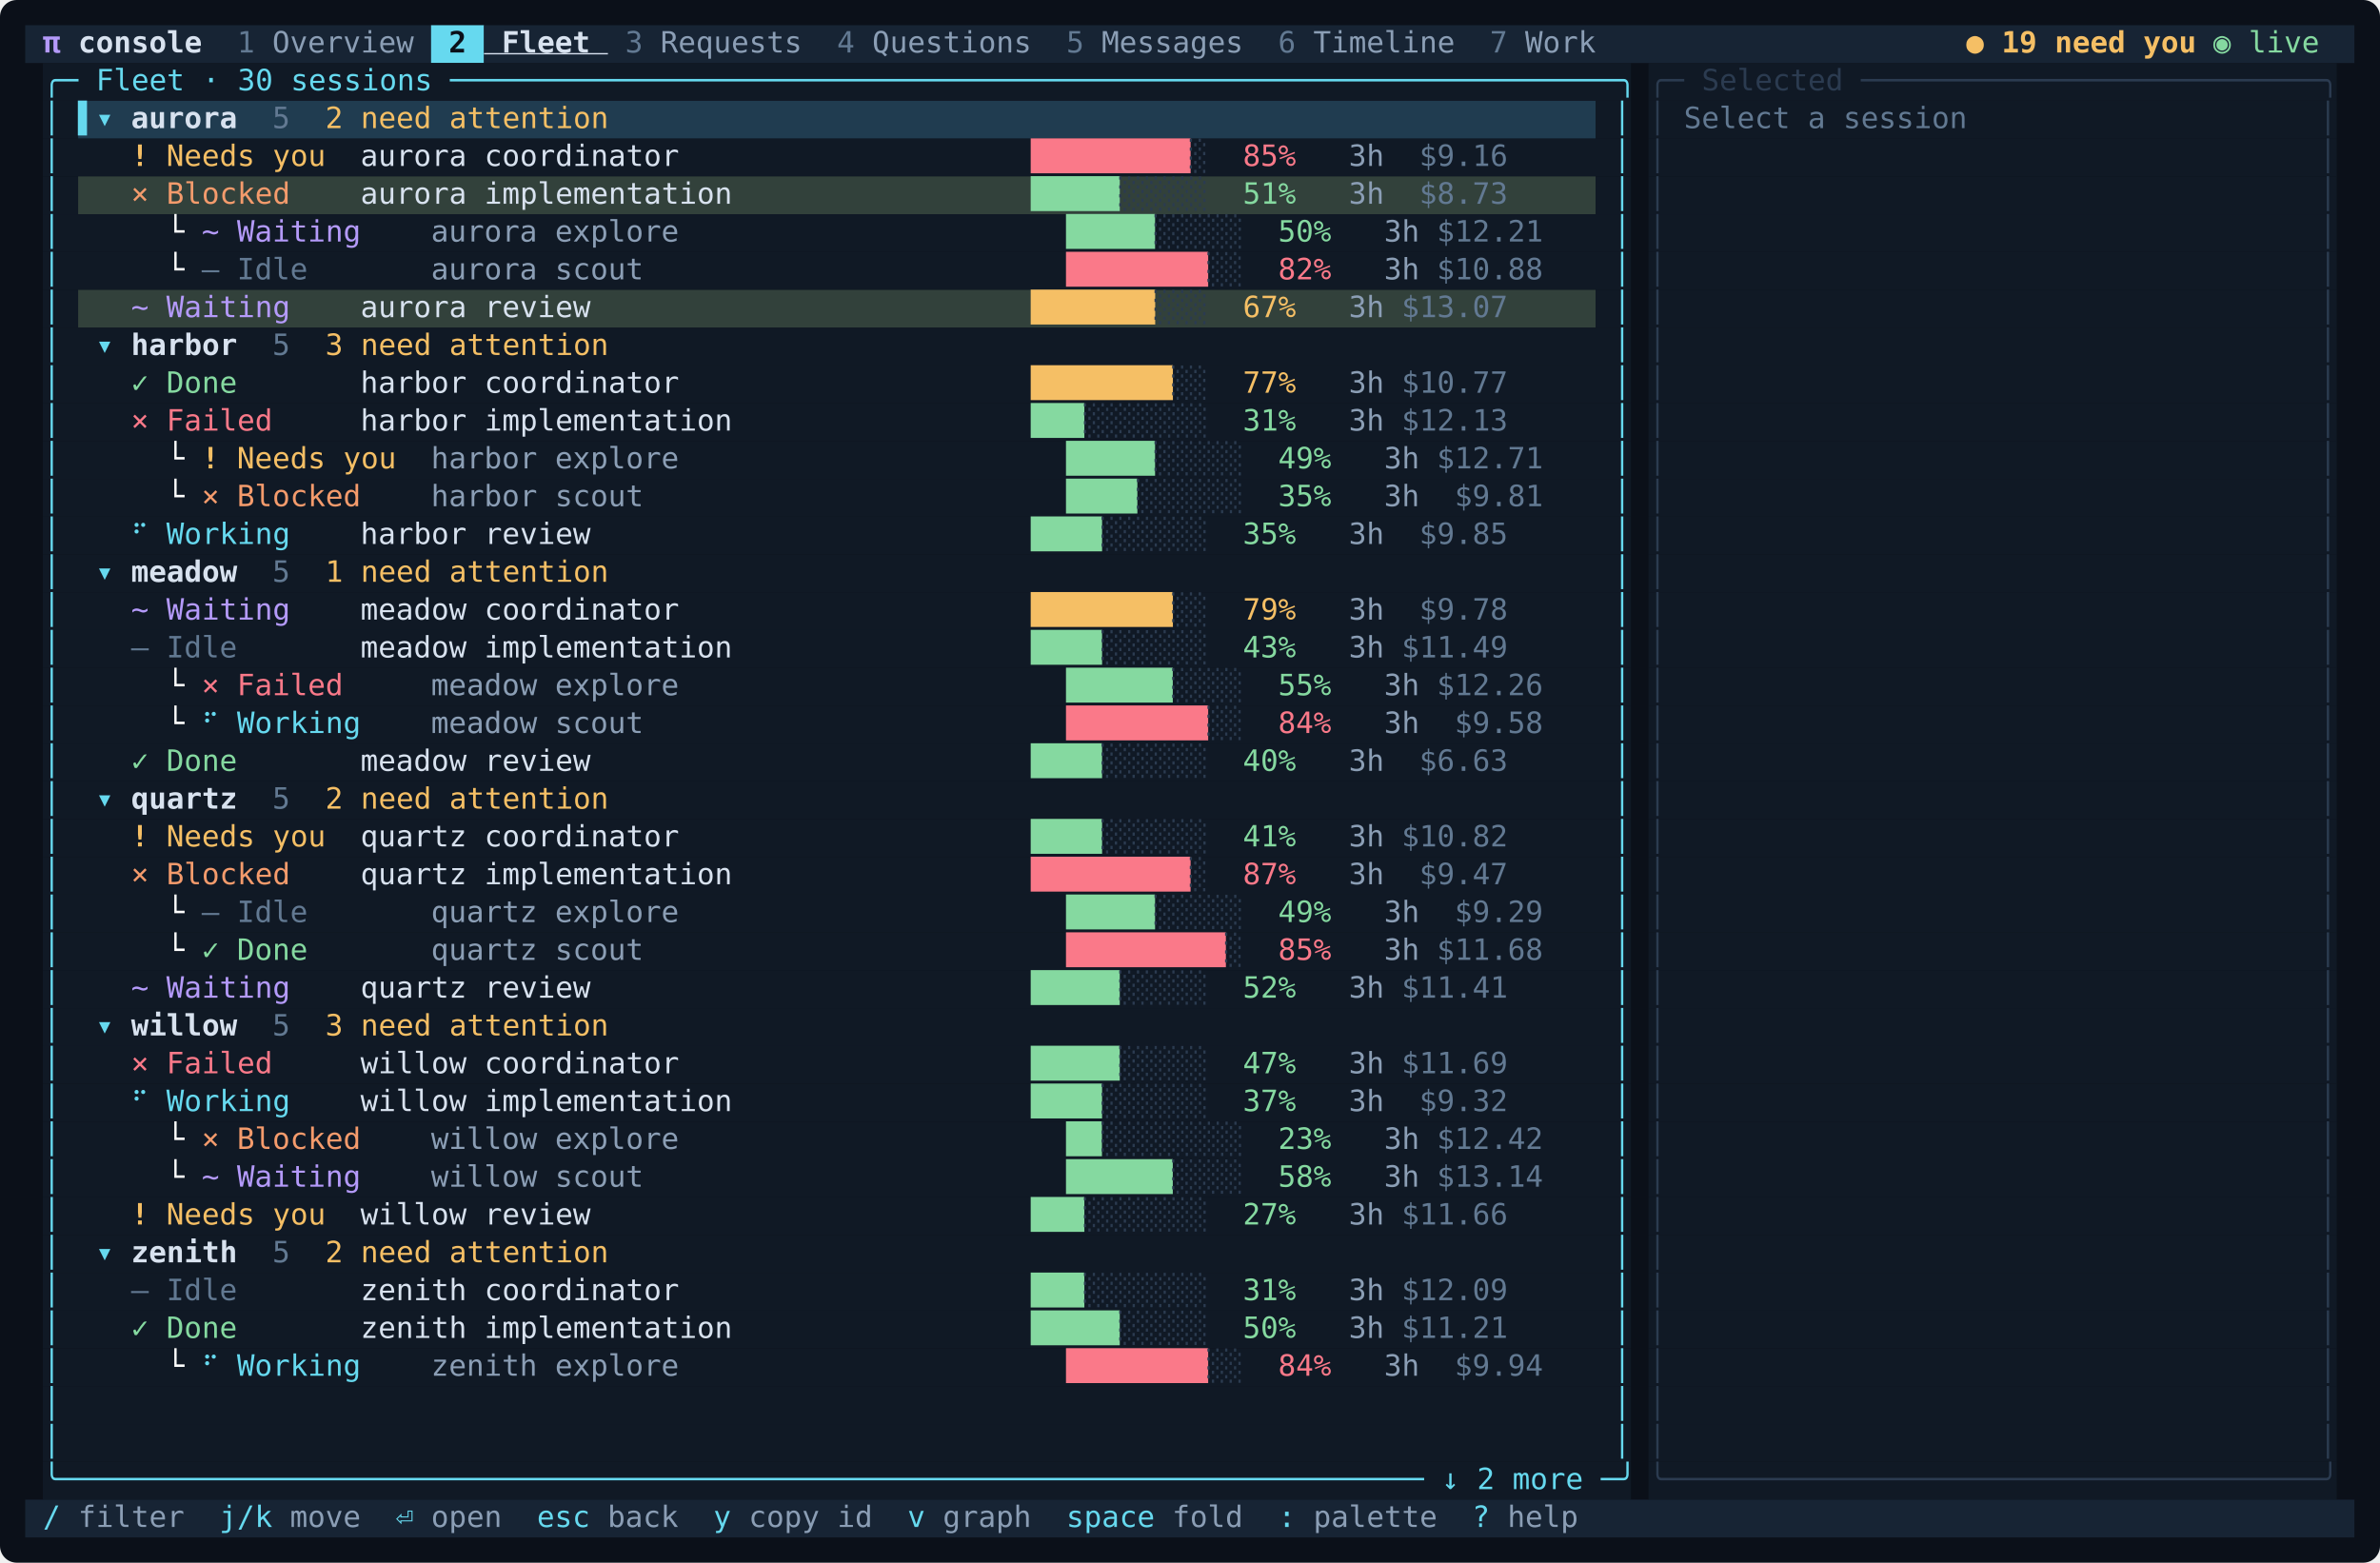
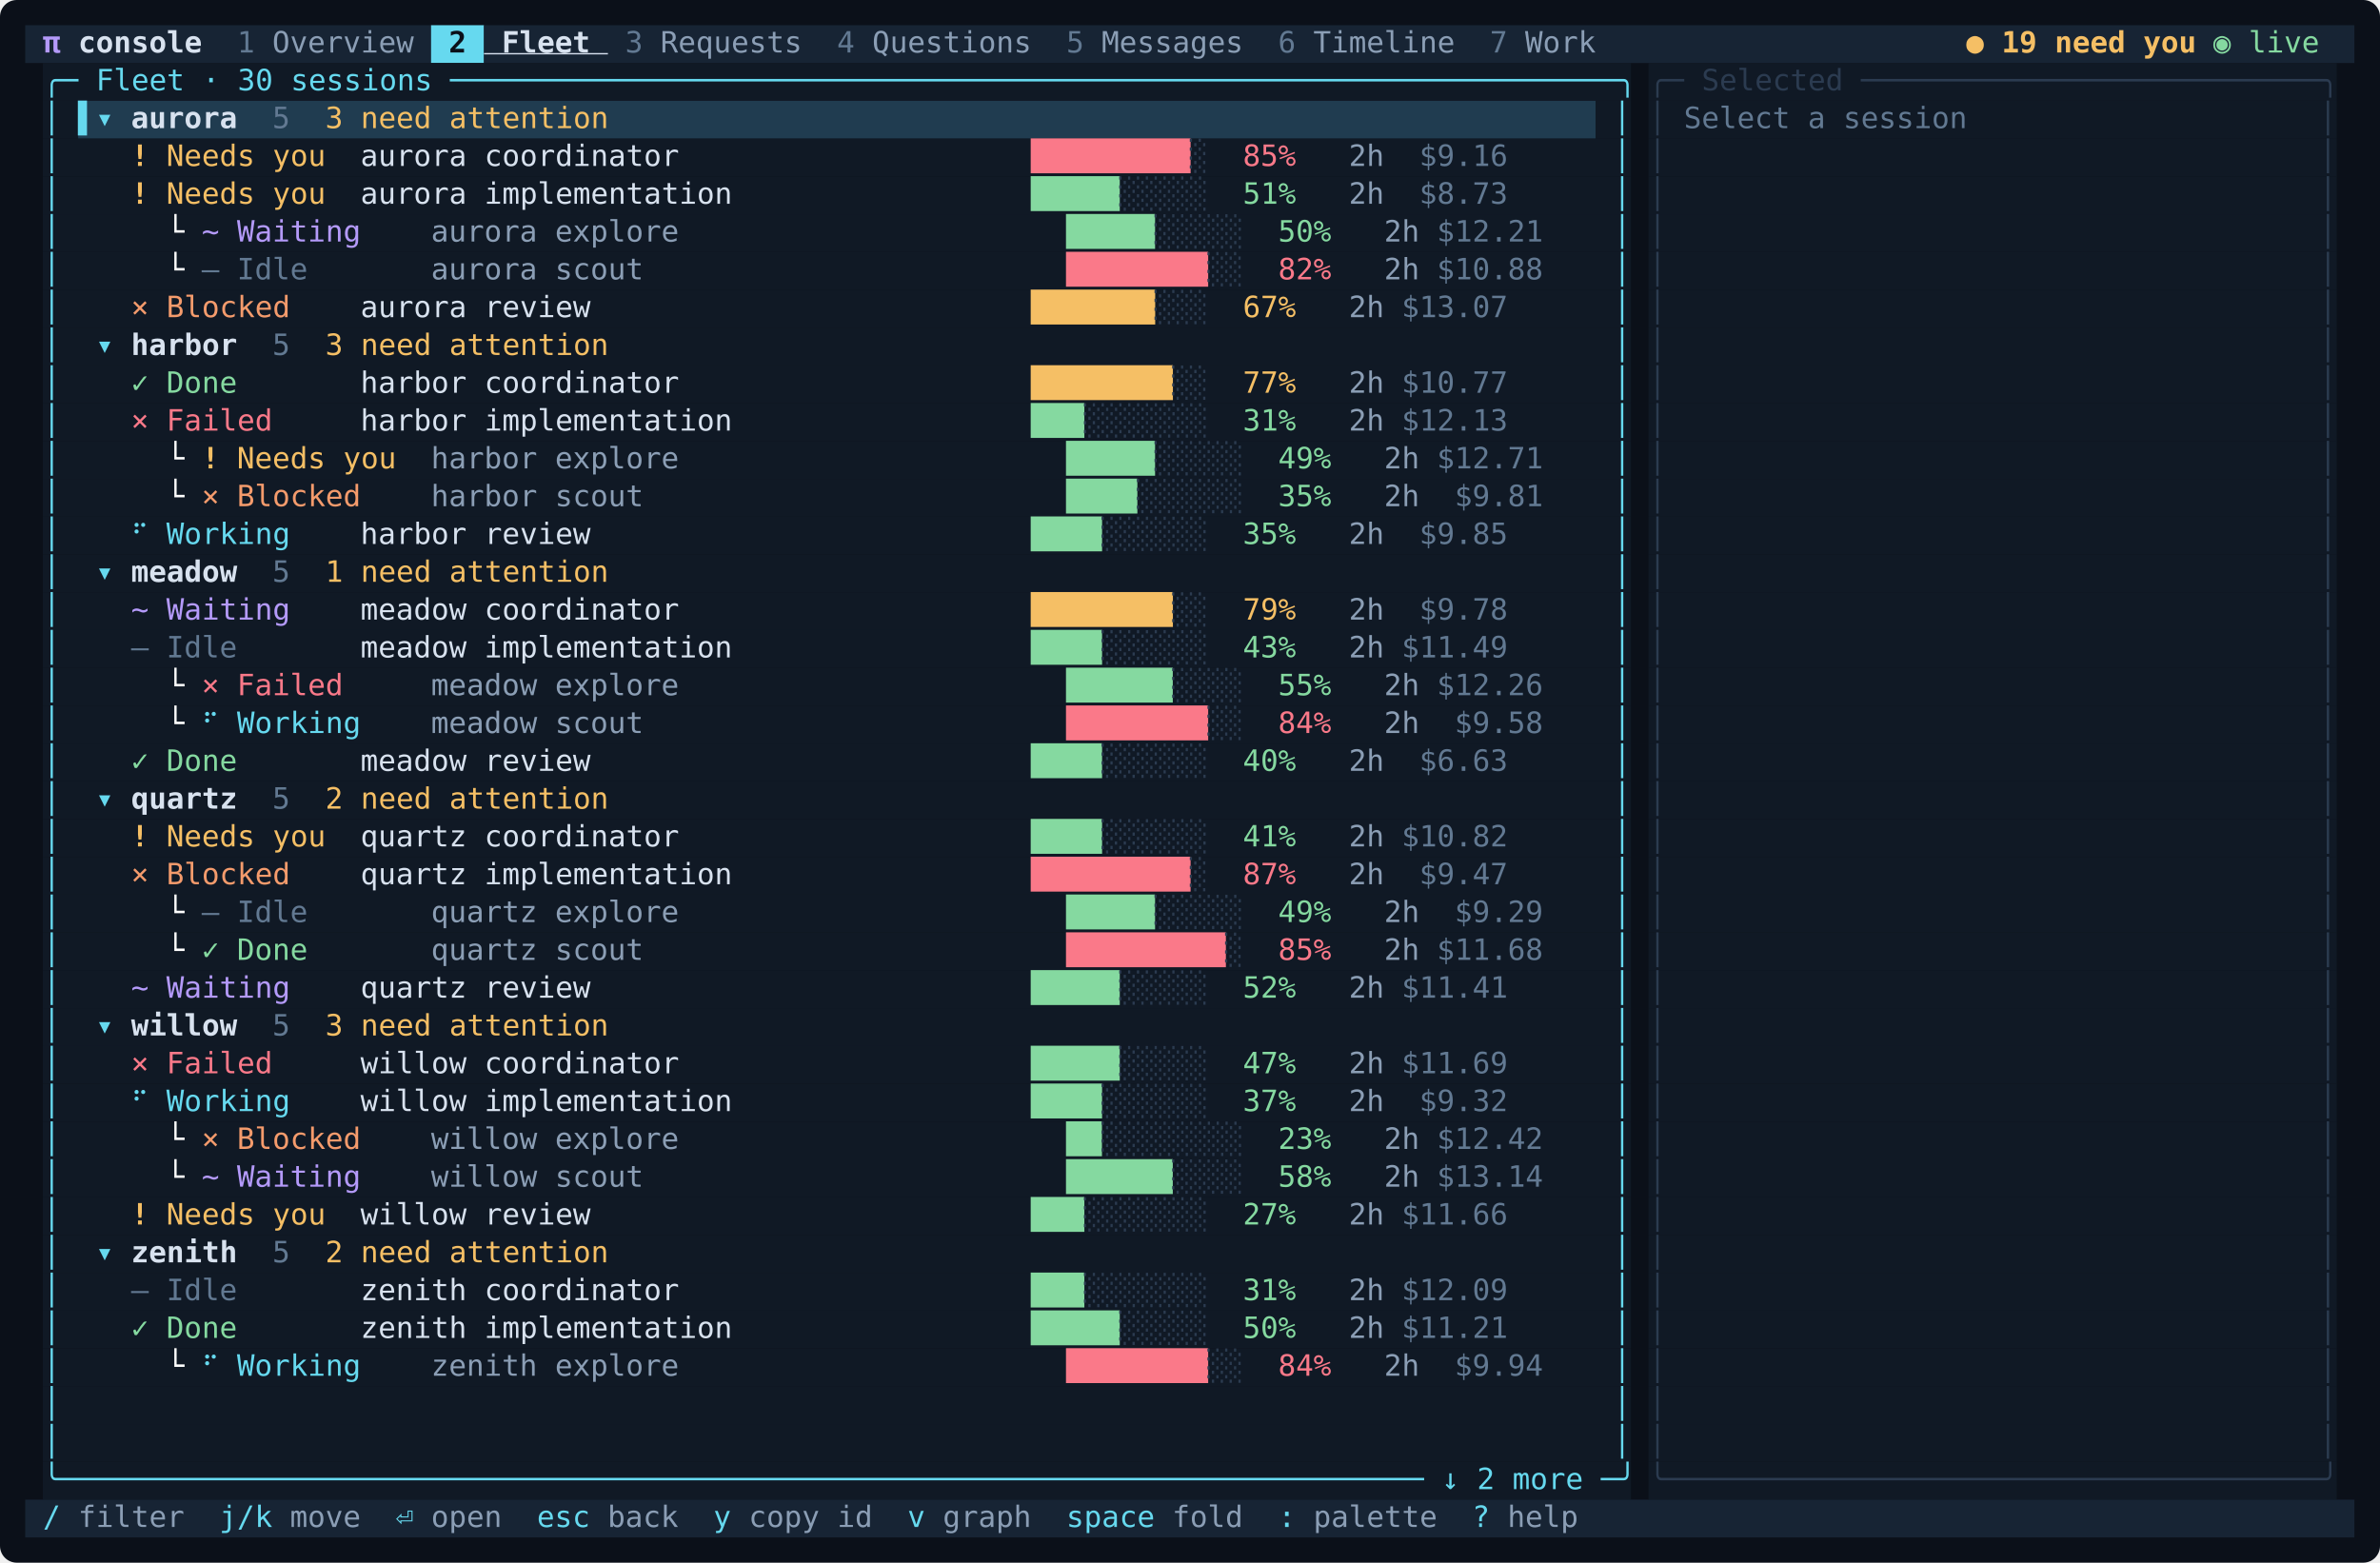
<svg xmlns="http://www.w3.org/2000/svg" width="1133" height="744" viewBox="0 0 1133 744" role="img" aria-label="Fleet grouped by repository">
  <rect width="100%" height="100%" rx="8" fill="#0b1019" />
  <rect x="12.0" y="12" width="193.2" height="18" fill="#172434" />
  <rect x="205.2" y="12" width="25.2" height="18" fill="#66d9ef" />
  <rect x="230.4" y="12" width="890.4" height="18" fill="#172434" />
  <rect x="20.4" y="30" width="756.0" height="18" fill="#101925" />
  <rect x="784.8" y="30" width="327.6" height="18" fill="#101925" />
  <rect x="20.4" y="48" width="16.8" height="18" fill="#101925" />
  <rect x="37.2" y="48" width="722.4" height="18" fill="#203c50" />
  <rect x="759.6" y="48" width="16.8" height="18" fill="#101925" />
  <rect x="784.8" y="48" width="327.6" height="18" fill="#101925" />
  <rect x="20.4" y="66" width="756.0" height="18" fill="#101925" />
  <rect x="784.8" y="66" width="327.6" height="18" fill="#101925" />
-   <rect x="20.4" y="84" width="16.8" height="18" fill="#101925" />
-   <rect x="37.2" y="84" width="722.4" height="18" fill="#32413b" />
-   <rect x="759.6" y="84" width="16.8" height="18" fill="#101925" />
+   <rect x="20.4" y="84" width="756.0" height="18" fill="#101925" />
  <rect x="784.8" y="84" width="327.6" height="18" fill="#101925" />
  <rect x="20.4" y="102" width="756.0" height="18" fill="#101925" />
  <rect x="784.8" y="102" width="327.6" height="18" fill="#101925" />
  <rect x="20.4" y="120" width="756.0" height="18" fill="#101925" />
  <rect x="784.8" y="120" width="327.6" height="18" fill="#101925" />
-   <rect x="20.4" y="138" width="16.8" height="18" fill="#101925" />
-   <rect x="37.2" y="138" width="722.4" height="18" fill="#32413b" />
-   <rect x="759.6" y="138" width="16.8" height="18" fill="#101925" />
+   <rect x="20.4" y="138" width="756.0" height="18" fill="#101925" />
  <rect x="784.8" y="138" width="327.6" height="18" fill="#101925" />
  <rect x="20.4" y="156" width="756.0" height="18" fill="#101925" />
  <rect x="784.8" y="156" width="327.6" height="18" fill="#101925" />
  <rect x="20.4" y="174" width="756.0" height="18" fill="#101925" />
  <rect x="784.8" y="174" width="327.6" height="18" fill="#101925" />
  <rect x="20.4" y="192" width="756.0" height="18" fill="#101925" />
  <rect x="784.8" y="192" width="327.6" height="18" fill="#101925" />
  <rect x="20.4" y="210" width="756.0" height="18" fill="#101925" />
  <rect x="784.8" y="210" width="327.6" height="18" fill="#101925" />
  <rect x="20.4" y="228" width="756.0" height="18" fill="#101925" />
  <rect x="784.8" y="228" width="327.6" height="18" fill="#101925" />
  <rect x="20.4" y="246" width="756.0" height="18" fill="#101925" />
  <rect x="784.8" y="246" width="327.6" height="18" fill="#101925" />
  <rect x="20.4" y="264" width="756.0" height="18" fill="#101925" />
  <rect x="784.8" y="264" width="327.6" height="18" fill="#101925" />
  <rect x="20.4" y="282" width="756.0" height="18" fill="#101925" />
  <rect x="784.8" y="282" width="327.6" height="18" fill="#101925" />
  <rect x="20.4" y="300" width="756.0" height="18" fill="#101925" />
  <rect x="784.8" y="300" width="327.6" height="18" fill="#101925" />
  <rect x="20.4" y="318" width="756.0" height="18" fill="#101925" />
  <rect x="784.8" y="318" width="327.6" height="18" fill="#101925" />
  <rect x="20.4" y="336" width="756.0" height="18" fill="#101925" />
  <rect x="784.8" y="336" width="327.6" height="18" fill="#101925" />
  <rect x="20.4" y="354" width="756.0" height="18" fill="#101925" />
  <rect x="784.8" y="354" width="327.6" height="18" fill="#101925" />
  <rect x="20.4" y="372" width="756.0" height="18" fill="#101925" />
  <rect x="784.8" y="372" width="327.6" height="18" fill="#101925" />
  <rect x="20.4" y="390" width="756.0" height="18" fill="#101925" />
  <rect x="784.8" y="390" width="327.6" height="18" fill="#101925" />
  <rect x="20.4" y="408" width="756.0" height="18" fill="#101925" />
  <rect x="784.8" y="408" width="327.6" height="18" fill="#101925" />
  <rect x="20.4" y="426" width="756.0" height="18" fill="#101925" />
  <rect x="784.8" y="426" width="327.6" height="18" fill="#101925" />
  <rect x="20.4" y="444" width="756.0" height="18" fill="#101925" />
  <rect x="784.8" y="444" width="327.6" height="18" fill="#101925" />
  <rect x="20.4" y="462" width="756.0" height="18" fill="#101925" />
  <rect x="784.8" y="462" width="327.6" height="18" fill="#101925" />
  <rect x="20.4" y="480" width="756.0" height="18" fill="#101925" />
  <rect x="784.8" y="480" width="327.6" height="18" fill="#101925" />
  <rect x="20.4" y="498" width="756.0" height="18" fill="#101925" />
  <rect x="784.8" y="498" width="327.6" height="18" fill="#101925" />
  <rect x="20.4" y="516" width="756.0" height="18" fill="#101925" />
  <rect x="784.8" y="516" width="327.6" height="18" fill="#101925" />
  <rect x="20.4" y="534" width="756.0" height="18" fill="#101925" />
  <rect x="784.8" y="534" width="327.6" height="18" fill="#101925" />
  <rect x="20.4" y="552" width="756.0" height="18" fill="#101925" />
  <rect x="784.8" y="552" width="327.6" height="18" fill="#101925" />
  <rect x="20.4" y="570" width="756.0" height="18" fill="#101925" />
  <rect x="784.8" y="570" width="327.6" height="18" fill="#101925" />
  <rect x="20.4" y="588" width="756.0" height="18" fill="#101925" />
  <rect x="784.8" y="588" width="327.6" height="18" fill="#101925" />
  <rect x="20.4" y="606" width="756.0" height="18" fill="#101925" />
  <rect x="784.8" y="606" width="327.6" height="18" fill="#101925" />
  <rect x="20.4" y="624" width="756.0" height="18" fill="#101925" />
  <rect x="784.8" y="624" width="327.6" height="18" fill="#101925" />
  <rect x="20.4" y="642" width="756.0" height="18" fill="#101925" />
  <rect x="784.8" y="642" width="327.6" height="18" fill="#101925" />
  <rect x="20.4" y="660" width="756.0" height="18" fill="#101925" />
  <rect x="784.8" y="660" width="327.6" height="18" fill="#101925" />
  <rect x="20.4" y="678" width="756.0" height="18" fill="#101925" />
  <rect x="784.8" y="678" width="327.6" height="18" fill="#101925" />
  <rect x="20.4" y="696" width="756.0" height="18" fill="#101925" />
  <rect x="784.8" y="696" width="327.6" height="18" fill="#101925" />
  <rect x="12.0" y="714" width="1108.8" height="18" fill="#172434" />
  <g font-family="'JetBrains Mono','SF Mono',Menlo,Consolas,'DejaVu Sans Mono',monospace" font-size="14">
    <text x="20.4" y="25" fill="#b49afa" font-weight="700" xml:space="preserve">π </text>
    <text x="37.2" y="25" fill="#d8e2ef" font-weight="700" xml:space="preserve">console</text>
    <text x="96.0" y="25" fill="#627992" xml:space="preserve">  1 </text>
    <text x="129.6" y="25" fill="#8b9eb5" xml:space="preserve">Overview </text>
    <text x="205.2" y="25" fill="#0b1019" font-weight="700" xml:space="preserve"> 2 </text>
    <text x="230.4" y="25" fill="#d8e2ef" font-weight="700" text-decoration="underline" xml:space="preserve"> Fleet </text>
    <text x="289.2" y="25" fill="#627992" xml:space="preserve"> 3 </text>
    <text x="314.4" y="25" fill="#8b9eb5" xml:space="preserve">Requests </text>
    <text x="390.0" y="25" fill="#627992" xml:space="preserve"> 4 </text>
    <text x="415.2" y="25" fill="#8b9eb5" xml:space="preserve">Questions </text>
    <text x="499.2" y="25" fill="#627992" xml:space="preserve"> 5 </text>
    <text x="524.4" y="25" fill="#8b9eb5" xml:space="preserve">Messages </text>
    <text x="600.0" y="25" fill="#627992" xml:space="preserve"> 6 </text>
    <text x="625.2" y="25" fill="#8b9eb5" xml:space="preserve">Timeline </text>
    <text x="700.8" y="25" fill="#627992" xml:space="preserve"> 7 </text>
    <text x="726.0" y="25" fill="#8b9eb5" xml:space="preserve">Work </text>
    <text x="936.0" y="25" fill="#f5bf65" font-weight="700" xml:space="preserve">● 19 need you </text>
    <text x="1053.6" y="25" fill="#85d9a0" xml:space="preserve">◉ live </text>
    <text x="20.4" y="43" fill="#66d9ef" xml:space="preserve">╭─ Fleet · 30 sessions ──────────────────────────────────────────────────────────────────╮</text>
    <text x="784.8" y="43" fill="#2b3b50" xml:space="preserve">╭─ Selected ──────────────────────────╮</text>
    <text x="20.4" y="61" fill="#66d9ef" xml:space="preserve">│</text>
    <text x="37.2" y="61" fill="#66d9ef" xml:space="preserve">▌▾ </text>
    <text x="62.4" y="61" fill="#d8e2ef" font-weight="700" xml:space="preserve">aurora</text>
    <text x="112.8" y="61" fill="#627992" xml:space="preserve">  5</text>
-     <text x="138.0" y="61" fill="#f5bf65" xml:space="preserve">  2 need attention</text>
+     <text x="138.0" y="61" fill="#f5bf65" xml:space="preserve">  3 need attention</text>
    <text x="768.0" y="61" fill="#66d9ef" xml:space="preserve">│</text>
    <text x="784.8" y="61" fill="#2b3b50" xml:space="preserve">│</text>
    <text x="801.6" y="61" fill="#627992" xml:space="preserve">Select a session</text>
    <text x="1104.0" y="61" fill="#2b3b50" xml:space="preserve">│</text>
    <text x="20.4" y="79" fill="#66d9ef" xml:space="preserve">│</text>
    <text x="62.4" y="79" fill="#f5bf65" font-weight="700" xml:space="preserve">!</text>
    <text x="79.2" y="79" fill="#f5bf65" xml:space="preserve">Needs you </text>
    <text x="171.6" y="79" fill="#d8e2ef" xml:space="preserve">aurora coordinator                   </text>
    <text x="490.8" y="79" fill="#fa7989" xml:space="preserve">█████████</text>
    <text x="566.4" y="79" fill="#2b3b50" xml:space="preserve">░</text>
    <text x="574.8" y="79" fill="#fa7989" xml:space="preserve">  85%</text>
-     <text x="616.8" y="79" fill="#8b9eb5" xml:space="preserve">   3h</text>
+     <text x="616.8" y="79" fill="#8b9eb5" xml:space="preserve">   2h</text>
    <text x="658.8" y="79" fill="#627992" xml:space="preserve">  $9.16</text>
    <text x="768.0" y="79" fill="#66d9ef" xml:space="preserve">│</text>
    <text x="784.8" y="79" fill="#2b3b50" xml:space="preserve">│</text>
    <text x="1104.0" y="79" fill="#2b3b50" xml:space="preserve">│</text>
    <text x="20.4" y="97" fill="#66d9ef" xml:space="preserve">│</text>
-     <text x="62.4" y="97" fill="#f49b6c" xml:space="preserve">×</text>
-     <text x="79.2" y="97" fill="#f49b6c" xml:space="preserve">Blocked   </text>
+     <text x="62.4" y="97" fill="#f5bf65" font-weight="700" xml:space="preserve">!</text>
+     <text x="79.2" y="97" fill="#f5bf65" xml:space="preserve">Needs you </text>
    <text x="171.6" y="97" fill="#d8e2ef" xml:space="preserve">aurora implementation                </text>
    <text x="490.8" y="97" fill="#85d9a0" xml:space="preserve">█████</text>
    <text x="532.8" y="97" fill="#2b3b50" xml:space="preserve">░░░░░</text>
    <text x="574.8" y="97" fill="#85d9a0" xml:space="preserve">  51%</text>
-     <text x="616.8" y="97" fill="#8b9eb5" xml:space="preserve">   3h</text>
+     <text x="616.8" y="97" fill="#8b9eb5" xml:space="preserve">   2h</text>
    <text x="658.8" y="97" fill="#627992" xml:space="preserve">  $8.73</text>
    <text x="768.0" y="97" fill="#66d9ef" xml:space="preserve">│</text>
    <text x="784.8" y="97" fill="#2b3b50" xml:space="preserve">│</text>
    <text x="1104.0" y="97" fill="#2b3b50" xml:space="preserve">│</text>
    <text x="20.4" y="115" fill="#66d9ef" xml:space="preserve">│</text>
    <text x="45.6" y="115" fill="#ffffff" xml:space="preserve">    └ </text>
    <text x="96.0" y="115" fill="#b49afa" xml:space="preserve">~</text>
    <text x="112.8" y="115" fill="#b49afa" xml:space="preserve">Waiting   </text>
    <text x="205.2" y="115" fill="#8b9eb5" xml:space="preserve">aurora explore                     </text>
    <text x="507.6" y="115" fill="#85d9a0" xml:space="preserve">█████</text>
    <text x="549.6" y="115" fill="#2b3b50" xml:space="preserve">░░░░░</text>
    <text x="591.6" y="115" fill="#85d9a0" xml:space="preserve">  50%</text>
-     <text x="633.6" y="115" fill="#8b9eb5" xml:space="preserve">   3h</text>
+     <text x="633.6" y="115" fill="#8b9eb5" xml:space="preserve">   2h</text>
    <text x="675.6" y="115" fill="#627992" xml:space="preserve"> $12.21</text>
    <text x="768.0" y="115" fill="#66d9ef" xml:space="preserve">│</text>
    <text x="784.8" y="115" fill="#2b3b50" xml:space="preserve">│</text>
    <text x="1104.0" y="115" fill="#2b3b50" xml:space="preserve">│</text>
    <text x="20.4" y="133" fill="#66d9ef" xml:space="preserve">│</text>
    <text x="45.6" y="133" fill="#ffffff" xml:space="preserve">    └ </text>
    <text x="96.0" y="133" fill="#627992" xml:space="preserve">–</text>
    <text x="112.8" y="133" fill="#627992" xml:space="preserve">Idle      </text>
    <text x="205.2" y="133" fill="#8b9eb5" xml:space="preserve">aurora scout                       </text>
    <text x="507.6" y="133" fill="#fa7989" xml:space="preserve">████████</text>
    <text x="574.8" y="133" fill="#2b3b50" xml:space="preserve">░░</text>
    <text x="591.6" y="133" fill="#fa7989" xml:space="preserve">  82%</text>
-     <text x="633.6" y="133" fill="#8b9eb5" xml:space="preserve">   3h</text>
+     <text x="633.6" y="133" fill="#8b9eb5" xml:space="preserve">   2h</text>
    <text x="675.6" y="133" fill="#627992" xml:space="preserve"> $10.88</text>
    <text x="768.0" y="133" fill="#66d9ef" xml:space="preserve">│</text>
    <text x="784.8" y="133" fill="#2b3b50" xml:space="preserve">│</text>
    <text x="1104.0" y="133" fill="#2b3b50" xml:space="preserve">│</text>
    <text x="20.4" y="151" fill="#66d9ef" xml:space="preserve">│</text>
-     <text x="62.4" y="151" fill="#b49afa" xml:space="preserve">~</text>
-     <text x="79.2" y="151" fill="#b49afa" xml:space="preserve">Waiting   </text>
+     <text x="62.4" y="151" fill="#f49b6c" xml:space="preserve">×</text>
+     <text x="79.2" y="151" fill="#f49b6c" xml:space="preserve">Blocked   </text>
    <text x="171.6" y="151" fill="#d8e2ef" xml:space="preserve">aurora review                        </text>
    <text x="490.8" y="151" fill="#f5bf65" xml:space="preserve">███████</text>
    <text x="549.6" y="151" fill="#2b3b50" xml:space="preserve">░░░</text>
    <text x="574.8" y="151" fill="#f5bf65" xml:space="preserve">  67%</text>
-     <text x="616.8" y="151" fill="#8b9eb5" xml:space="preserve">   3h</text>
+     <text x="616.8" y="151" fill="#8b9eb5" xml:space="preserve">   2h</text>
    <text x="658.8" y="151" fill="#627992" xml:space="preserve"> $13.07</text>
    <text x="768.0" y="151" fill="#66d9ef" xml:space="preserve">│</text>
    <text x="784.8" y="151" fill="#2b3b50" xml:space="preserve">│</text>
    <text x="1104.0" y="151" fill="#2b3b50" xml:space="preserve">│</text>
    <text x="20.4" y="169" fill="#66d9ef" xml:space="preserve">│</text>
    <text x="37.2" y="169" fill="#66d9ef" xml:space="preserve"> ▾ </text>
    <text x="62.4" y="169" fill="#d8e2ef" font-weight="700" xml:space="preserve">harbor</text>
    <text x="112.8" y="169" fill="#627992" xml:space="preserve">  5</text>
    <text x="138.0" y="169" fill="#f5bf65" xml:space="preserve">  3 need attention</text>
    <text x="768.0" y="169" fill="#66d9ef" xml:space="preserve">│</text>
    <text x="784.8" y="169" fill="#2b3b50" xml:space="preserve">│</text>
    <text x="1104.0" y="169" fill="#2b3b50" xml:space="preserve">│</text>
    <text x="20.4" y="187" fill="#66d9ef" xml:space="preserve">│</text>
    <text x="62.4" y="187" fill="#85d9a0" xml:space="preserve">✓</text>
    <text x="79.2" y="187" fill="#85d9a0" xml:space="preserve">Done      </text>
    <text x="171.6" y="187" fill="#d8e2ef" xml:space="preserve">harbor coordinator                   </text>
    <text x="490.8" y="187" fill="#f5bf65" xml:space="preserve">████████</text>
    <text x="558.0" y="187" fill="#2b3b50" xml:space="preserve">░░</text>
    <text x="574.8" y="187" fill="#f5bf65" xml:space="preserve">  77%</text>
-     <text x="616.8" y="187" fill="#8b9eb5" xml:space="preserve">   3h</text>
+     <text x="616.8" y="187" fill="#8b9eb5" xml:space="preserve">   2h</text>
    <text x="658.8" y="187" fill="#627992" xml:space="preserve"> $10.77</text>
    <text x="768.0" y="187" fill="#66d9ef" xml:space="preserve">│</text>
    <text x="784.8" y="187" fill="#2b3b50" xml:space="preserve">│</text>
    <text x="1104.0" y="187" fill="#2b3b50" xml:space="preserve">│</text>
    <text x="20.4" y="205" fill="#66d9ef" xml:space="preserve">│</text>
    <text x="62.4" y="205" fill="#fa7989" xml:space="preserve">×</text>
    <text x="79.2" y="205" fill="#fa7989" xml:space="preserve">Failed    </text>
    <text x="171.6" y="205" fill="#d8e2ef" xml:space="preserve">harbor implementation                </text>
    <text x="490.8" y="205" fill="#85d9a0" xml:space="preserve">███</text>
    <text x="516.0" y="205" fill="#2b3b50" xml:space="preserve">░░░░░░░</text>
    <text x="574.8" y="205" fill="#85d9a0" xml:space="preserve">  31%</text>
-     <text x="616.8" y="205" fill="#8b9eb5" xml:space="preserve">   3h</text>
+     <text x="616.8" y="205" fill="#8b9eb5" xml:space="preserve">   2h</text>
    <text x="658.8" y="205" fill="#627992" xml:space="preserve"> $12.13</text>
    <text x="768.0" y="205" fill="#66d9ef" xml:space="preserve">│</text>
    <text x="784.8" y="205" fill="#2b3b50" xml:space="preserve">│</text>
    <text x="1104.0" y="205" fill="#2b3b50" xml:space="preserve">│</text>
    <text x="20.4" y="223" fill="#66d9ef" xml:space="preserve">│</text>
    <text x="45.6" y="223" fill="#ffffff" xml:space="preserve">    └ </text>
    <text x="96.0" y="223" fill="#f5bf65" font-weight="700" xml:space="preserve">!</text>
    <text x="112.8" y="223" fill="#f5bf65" xml:space="preserve">Needs you </text>
    <text x="205.2" y="223" fill="#8b9eb5" xml:space="preserve">harbor explore                     </text>
    <text x="507.6" y="223" fill="#85d9a0" xml:space="preserve">█████</text>
    <text x="549.6" y="223" fill="#2b3b50" xml:space="preserve">░░░░░</text>
    <text x="591.6" y="223" fill="#85d9a0" xml:space="preserve">  49%</text>
-     <text x="633.6" y="223" fill="#8b9eb5" xml:space="preserve">   3h</text>
+     <text x="633.6" y="223" fill="#8b9eb5" xml:space="preserve">   2h</text>
    <text x="675.6" y="223" fill="#627992" xml:space="preserve"> $12.71</text>
    <text x="768.0" y="223" fill="#66d9ef" xml:space="preserve">│</text>
    <text x="784.8" y="223" fill="#2b3b50" xml:space="preserve">│</text>
    <text x="1104.0" y="223" fill="#2b3b50" xml:space="preserve">│</text>
    <text x="20.4" y="241" fill="#66d9ef" xml:space="preserve">│</text>
    <text x="45.6" y="241" fill="#ffffff" xml:space="preserve">    └ </text>
    <text x="96.0" y="241" fill="#f49b6c" xml:space="preserve">×</text>
    <text x="112.8" y="241" fill="#f49b6c" xml:space="preserve">Blocked   </text>
    <text x="205.2" y="241" fill="#8b9eb5" xml:space="preserve">harbor scout                       </text>
    <text x="507.6" y="241" fill="#85d9a0" xml:space="preserve">████</text>
    <text x="541.2" y="241" fill="#2b3b50" xml:space="preserve">░░░░░░</text>
    <text x="591.6" y="241" fill="#85d9a0" xml:space="preserve">  35%</text>
-     <text x="633.6" y="241" fill="#8b9eb5" xml:space="preserve">   3h</text>
+     <text x="633.6" y="241" fill="#8b9eb5" xml:space="preserve">   2h</text>
    <text x="675.6" y="241" fill="#627992" xml:space="preserve">  $9.81</text>
    <text x="768.0" y="241" fill="#66d9ef" xml:space="preserve">│</text>
    <text x="784.8" y="241" fill="#2b3b50" xml:space="preserve">│</text>
    <text x="1104.0" y="241" fill="#2b3b50" xml:space="preserve">│</text>
    <text x="20.4" y="259" fill="#66d9ef" xml:space="preserve">│</text>
    <text x="62.4" y="259" fill="#66d9ef" xml:space="preserve">⠋</text>
    <text x="79.2" y="259" fill="#66d9ef" xml:space="preserve">Working   </text>
    <text x="171.6" y="259" fill="#d8e2ef" xml:space="preserve">harbor review                        </text>
    <text x="490.8" y="259" fill="#85d9a0" xml:space="preserve">████</text>
    <text x="524.4" y="259" fill="#2b3b50" xml:space="preserve">░░░░░░</text>
    <text x="574.8" y="259" fill="#85d9a0" xml:space="preserve">  35%</text>
-     <text x="616.8" y="259" fill="#8b9eb5" xml:space="preserve">   3h</text>
+     <text x="616.8" y="259" fill="#8b9eb5" xml:space="preserve">   2h</text>
    <text x="658.8" y="259" fill="#627992" xml:space="preserve">  $9.85</text>
    <text x="768.0" y="259" fill="#66d9ef" xml:space="preserve">│</text>
    <text x="784.8" y="259" fill="#2b3b50" xml:space="preserve">│</text>
    <text x="1104.0" y="259" fill="#2b3b50" xml:space="preserve">│</text>
    <text x="20.4" y="277" fill="#66d9ef" xml:space="preserve">│</text>
    <text x="37.2" y="277" fill="#66d9ef" xml:space="preserve"> ▾ </text>
    <text x="62.4" y="277" fill="#d8e2ef" font-weight="700" xml:space="preserve">meadow</text>
    <text x="112.8" y="277" fill="#627992" xml:space="preserve">  5</text>
    <text x="138.0" y="277" fill="#f5bf65" xml:space="preserve">  1 need attention</text>
    <text x="768.0" y="277" fill="#66d9ef" xml:space="preserve">│</text>
    <text x="784.8" y="277" fill="#2b3b50" xml:space="preserve">│</text>
    <text x="1104.0" y="277" fill="#2b3b50" xml:space="preserve">│</text>
    <text x="20.4" y="295" fill="#66d9ef" xml:space="preserve">│</text>
    <text x="62.4" y="295" fill="#b49afa" xml:space="preserve">~</text>
    <text x="79.2" y="295" fill="#b49afa" xml:space="preserve">Waiting   </text>
    <text x="171.6" y="295" fill="#d8e2ef" xml:space="preserve">meadow coordinator                   </text>
    <text x="490.8" y="295" fill="#f5bf65" xml:space="preserve">████████</text>
    <text x="558.0" y="295" fill="#2b3b50" xml:space="preserve">░░</text>
    <text x="574.8" y="295" fill="#f5bf65" xml:space="preserve">  79%</text>
-     <text x="616.8" y="295" fill="#8b9eb5" xml:space="preserve">   3h</text>
+     <text x="616.8" y="295" fill="#8b9eb5" xml:space="preserve">   2h</text>
    <text x="658.8" y="295" fill="#627992" xml:space="preserve">  $9.78</text>
    <text x="768.0" y="295" fill="#66d9ef" xml:space="preserve">│</text>
    <text x="784.8" y="295" fill="#2b3b50" xml:space="preserve">│</text>
    <text x="1104.0" y="295" fill="#2b3b50" xml:space="preserve">│</text>
    <text x="20.4" y="313" fill="#66d9ef" xml:space="preserve">│</text>
    <text x="62.4" y="313" fill="#627992" xml:space="preserve">–</text>
    <text x="79.2" y="313" fill="#627992" xml:space="preserve">Idle      </text>
    <text x="171.6" y="313" fill="#d8e2ef" xml:space="preserve">meadow implementation                </text>
    <text x="490.8" y="313" fill="#85d9a0" xml:space="preserve">████</text>
    <text x="524.4" y="313" fill="#2b3b50" xml:space="preserve">░░░░░░</text>
    <text x="574.8" y="313" fill="#85d9a0" xml:space="preserve">  43%</text>
-     <text x="616.8" y="313" fill="#8b9eb5" xml:space="preserve">   3h</text>
+     <text x="616.8" y="313" fill="#8b9eb5" xml:space="preserve">   2h</text>
    <text x="658.8" y="313" fill="#627992" xml:space="preserve"> $11.49</text>
    <text x="768.0" y="313" fill="#66d9ef" xml:space="preserve">│</text>
    <text x="784.8" y="313" fill="#2b3b50" xml:space="preserve">│</text>
    <text x="1104.0" y="313" fill="#2b3b50" xml:space="preserve">│</text>
    <text x="20.4" y="331" fill="#66d9ef" xml:space="preserve">│</text>
    <text x="45.6" y="331" fill="#ffffff" xml:space="preserve">    └ </text>
    <text x="96.0" y="331" fill="#fa7989" xml:space="preserve">×</text>
    <text x="112.8" y="331" fill="#fa7989" xml:space="preserve">Failed    </text>
    <text x="205.2" y="331" fill="#8b9eb5" xml:space="preserve">meadow explore                     </text>
    <text x="507.6" y="331" fill="#85d9a0" xml:space="preserve">██████</text>
    <text x="558.0" y="331" fill="#2b3b50" xml:space="preserve">░░░░</text>
    <text x="591.6" y="331" fill="#85d9a0" xml:space="preserve">  55%</text>
-     <text x="633.6" y="331" fill="#8b9eb5" xml:space="preserve">   3h</text>
+     <text x="633.6" y="331" fill="#8b9eb5" xml:space="preserve">   2h</text>
    <text x="675.6" y="331" fill="#627992" xml:space="preserve"> $12.26</text>
    <text x="768.0" y="331" fill="#66d9ef" xml:space="preserve">│</text>
    <text x="784.8" y="331" fill="#2b3b50" xml:space="preserve">│</text>
    <text x="1104.0" y="331" fill="#2b3b50" xml:space="preserve">│</text>
    <text x="20.4" y="349" fill="#66d9ef" xml:space="preserve">│</text>
    <text x="45.6" y="349" fill="#ffffff" xml:space="preserve">    └ </text>
    <text x="96.0" y="349" fill="#66d9ef" xml:space="preserve">⠋</text>
    <text x="112.8" y="349" fill="#66d9ef" xml:space="preserve">Working   </text>
    <text x="205.2" y="349" fill="#8b9eb5" xml:space="preserve">meadow scout                       </text>
    <text x="507.6" y="349" fill="#fa7989" xml:space="preserve">████████</text>
    <text x="574.8" y="349" fill="#2b3b50" xml:space="preserve">░░</text>
    <text x="591.6" y="349" fill="#fa7989" xml:space="preserve">  84%</text>
-     <text x="633.6" y="349" fill="#8b9eb5" xml:space="preserve">   3h</text>
+     <text x="633.6" y="349" fill="#8b9eb5" xml:space="preserve">   2h</text>
    <text x="675.6" y="349" fill="#627992" xml:space="preserve">  $9.58</text>
    <text x="768.0" y="349" fill="#66d9ef" xml:space="preserve">│</text>
    <text x="784.8" y="349" fill="#2b3b50" xml:space="preserve">│</text>
    <text x="1104.0" y="349" fill="#2b3b50" xml:space="preserve">│</text>
    <text x="20.4" y="367" fill="#66d9ef" xml:space="preserve">│</text>
    <text x="62.4" y="367" fill="#85d9a0" xml:space="preserve">✓</text>
    <text x="79.2" y="367" fill="#85d9a0" xml:space="preserve">Done      </text>
    <text x="171.6" y="367" fill="#d8e2ef" xml:space="preserve">meadow review                        </text>
    <text x="490.8" y="367" fill="#85d9a0" xml:space="preserve">████</text>
    <text x="524.4" y="367" fill="#2b3b50" xml:space="preserve">░░░░░░</text>
    <text x="574.8" y="367" fill="#85d9a0" xml:space="preserve">  40%</text>
-     <text x="616.8" y="367" fill="#8b9eb5" xml:space="preserve">   3h</text>
+     <text x="616.8" y="367" fill="#8b9eb5" xml:space="preserve">   2h</text>
    <text x="658.8" y="367" fill="#627992" xml:space="preserve">  $6.63</text>
    <text x="768.0" y="367" fill="#66d9ef" xml:space="preserve">│</text>
    <text x="784.8" y="367" fill="#2b3b50" xml:space="preserve">│</text>
    <text x="1104.0" y="367" fill="#2b3b50" xml:space="preserve">│</text>
    <text x="20.4" y="385" fill="#66d9ef" xml:space="preserve">│</text>
    <text x="37.2" y="385" fill="#66d9ef" xml:space="preserve"> ▾ </text>
    <text x="62.4" y="385" fill="#d8e2ef" font-weight="700" xml:space="preserve">quartz</text>
    <text x="112.8" y="385" fill="#627992" xml:space="preserve">  5</text>
    <text x="138.0" y="385" fill="#f5bf65" xml:space="preserve">  2 need attention</text>
    <text x="768.0" y="385" fill="#66d9ef" xml:space="preserve">│</text>
    <text x="784.8" y="385" fill="#2b3b50" xml:space="preserve">│</text>
    <text x="1104.0" y="385" fill="#2b3b50" xml:space="preserve">│</text>
    <text x="20.4" y="403" fill="#66d9ef" xml:space="preserve">│</text>
    <text x="62.4" y="403" fill="#f5bf65" font-weight="700" xml:space="preserve">!</text>
    <text x="79.2" y="403" fill="#f5bf65" xml:space="preserve">Needs you </text>
    <text x="171.6" y="403" fill="#d8e2ef" xml:space="preserve">quartz coordinator                   </text>
    <text x="490.8" y="403" fill="#85d9a0" xml:space="preserve">████</text>
    <text x="524.4" y="403" fill="#2b3b50" xml:space="preserve">░░░░░░</text>
    <text x="574.8" y="403" fill="#85d9a0" xml:space="preserve">  41%</text>
-     <text x="616.8" y="403" fill="#8b9eb5" xml:space="preserve">   3h</text>
+     <text x="616.8" y="403" fill="#8b9eb5" xml:space="preserve">   2h</text>
    <text x="658.8" y="403" fill="#627992" xml:space="preserve"> $10.82</text>
    <text x="768.0" y="403" fill="#66d9ef" xml:space="preserve">│</text>
    <text x="784.8" y="403" fill="#2b3b50" xml:space="preserve">│</text>
    <text x="1104.0" y="403" fill="#2b3b50" xml:space="preserve">│</text>
    <text x="20.4" y="421" fill="#66d9ef" xml:space="preserve">│</text>
    <text x="62.4" y="421" fill="#f49b6c" xml:space="preserve">×</text>
    <text x="79.2" y="421" fill="#f49b6c" xml:space="preserve">Blocked   </text>
    <text x="171.6" y="421" fill="#d8e2ef" xml:space="preserve">quartz implementation                </text>
    <text x="490.8" y="421" fill="#fa7989" xml:space="preserve">█████████</text>
    <text x="566.4" y="421" fill="#2b3b50" xml:space="preserve">░</text>
    <text x="574.8" y="421" fill="#fa7989" xml:space="preserve">  87%</text>
-     <text x="616.8" y="421" fill="#8b9eb5" xml:space="preserve">   3h</text>
+     <text x="616.8" y="421" fill="#8b9eb5" xml:space="preserve">   2h</text>
    <text x="658.8" y="421" fill="#627992" xml:space="preserve">  $9.47</text>
    <text x="768.0" y="421" fill="#66d9ef" xml:space="preserve">│</text>
    <text x="784.8" y="421" fill="#2b3b50" xml:space="preserve">│</text>
    <text x="1104.0" y="421" fill="#2b3b50" xml:space="preserve">│</text>
    <text x="20.4" y="439" fill="#66d9ef" xml:space="preserve">│</text>
    <text x="45.6" y="439" fill="#ffffff" xml:space="preserve">    └ </text>
    <text x="96.0" y="439" fill="#627992" xml:space="preserve">–</text>
    <text x="112.8" y="439" fill="#627992" xml:space="preserve">Idle      </text>
    <text x="205.2" y="439" fill="#8b9eb5" xml:space="preserve">quartz explore                     </text>
    <text x="507.6" y="439" fill="#85d9a0" xml:space="preserve">█████</text>
    <text x="549.6" y="439" fill="#2b3b50" xml:space="preserve">░░░░░</text>
    <text x="591.6" y="439" fill="#85d9a0" xml:space="preserve">  49%</text>
-     <text x="633.6" y="439" fill="#8b9eb5" xml:space="preserve">   3h</text>
+     <text x="633.6" y="439" fill="#8b9eb5" xml:space="preserve">   2h</text>
    <text x="675.6" y="439" fill="#627992" xml:space="preserve">  $9.29</text>
    <text x="768.0" y="439" fill="#66d9ef" xml:space="preserve">│</text>
    <text x="784.8" y="439" fill="#2b3b50" xml:space="preserve">│</text>
    <text x="1104.0" y="439" fill="#2b3b50" xml:space="preserve">│</text>
    <text x="20.4" y="457" fill="#66d9ef" xml:space="preserve">│</text>
    <text x="45.6" y="457" fill="#ffffff" xml:space="preserve">    └ </text>
    <text x="96.0" y="457" fill="#85d9a0" xml:space="preserve">✓</text>
    <text x="112.8" y="457" fill="#85d9a0" xml:space="preserve">Done      </text>
    <text x="205.2" y="457" fill="#8b9eb5" xml:space="preserve">quartz scout                       </text>
    <text x="507.6" y="457" fill="#fa7989" xml:space="preserve">█████████</text>
    <text x="583.2" y="457" fill="#2b3b50" xml:space="preserve">░</text>
    <text x="591.6" y="457" fill="#fa7989" xml:space="preserve">  85%</text>
-     <text x="633.6" y="457" fill="#8b9eb5" xml:space="preserve">   3h</text>
+     <text x="633.6" y="457" fill="#8b9eb5" xml:space="preserve">   2h</text>
    <text x="675.6" y="457" fill="#627992" xml:space="preserve"> $11.68</text>
    <text x="768.0" y="457" fill="#66d9ef" xml:space="preserve">│</text>
    <text x="784.8" y="457" fill="#2b3b50" xml:space="preserve">│</text>
    <text x="1104.0" y="457" fill="#2b3b50" xml:space="preserve">│</text>
    <text x="20.4" y="475" fill="#66d9ef" xml:space="preserve">│</text>
    <text x="62.4" y="475" fill="#b49afa" xml:space="preserve">~</text>
    <text x="79.2" y="475" fill="#b49afa" xml:space="preserve">Waiting   </text>
    <text x="171.6" y="475" fill="#d8e2ef" xml:space="preserve">quartz review                        </text>
    <text x="490.8" y="475" fill="#85d9a0" xml:space="preserve">█████</text>
    <text x="532.8" y="475" fill="#2b3b50" xml:space="preserve">░░░░░</text>
    <text x="574.8" y="475" fill="#85d9a0" xml:space="preserve">  52%</text>
-     <text x="616.8" y="475" fill="#8b9eb5" xml:space="preserve">   3h</text>
+     <text x="616.8" y="475" fill="#8b9eb5" xml:space="preserve">   2h</text>
    <text x="658.8" y="475" fill="#627992" xml:space="preserve"> $11.41</text>
    <text x="768.0" y="475" fill="#66d9ef" xml:space="preserve">│</text>
    <text x="784.8" y="475" fill="#2b3b50" xml:space="preserve">│</text>
    <text x="1104.0" y="475" fill="#2b3b50" xml:space="preserve">│</text>
    <text x="20.4" y="493" fill="#66d9ef" xml:space="preserve">│</text>
    <text x="37.2" y="493" fill="#66d9ef" xml:space="preserve"> ▾ </text>
    <text x="62.4" y="493" fill="#d8e2ef" font-weight="700" xml:space="preserve">willow</text>
    <text x="112.8" y="493" fill="#627992" xml:space="preserve">  5</text>
    <text x="138.0" y="493" fill="#f5bf65" xml:space="preserve">  3 need attention</text>
    <text x="768.0" y="493" fill="#66d9ef" xml:space="preserve">│</text>
    <text x="784.8" y="493" fill="#2b3b50" xml:space="preserve">│</text>
    <text x="1104.0" y="493" fill="#2b3b50" xml:space="preserve">│</text>
    <text x="20.4" y="511" fill="#66d9ef" xml:space="preserve">│</text>
    <text x="62.4" y="511" fill="#fa7989" xml:space="preserve">×</text>
    <text x="79.2" y="511" fill="#fa7989" xml:space="preserve">Failed    </text>
    <text x="171.6" y="511" fill="#d8e2ef" xml:space="preserve">willow coordinator                   </text>
    <text x="490.8" y="511" fill="#85d9a0" xml:space="preserve">█████</text>
    <text x="532.8" y="511" fill="#2b3b50" xml:space="preserve">░░░░░</text>
    <text x="574.8" y="511" fill="#85d9a0" xml:space="preserve">  47%</text>
-     <text x="616.8" y="511" fill="#8b9eb5" xml:space="preserve">   3h</text>
+     <text x="616.8" y="511" fill="#8b9eb5" xml:space="preserve">   2h</text>
    <text x="658.8" y="511" fill="#627992" xml:space="preserve"> $11.69</text>
    <text x="768.0" y="511" fill="#66d9ef" xml:space="preserve">│</text>
    <text x="784.8" y="511" fill="#2b3b50" xml:space="preserve">│</text>
    <text x="1104.0" y="511" fill="#2b3b50" xml:space="preserve">│</text>
    <text x="20.4" y="529" fill="#66d9ef" xml:space="preserve">│</text>
    <text x="62.4" y="529" fill="#66d9ef" xml:space="preserve">⠋</text>
    <text x="79.2" y="529" fill="#66d9ef" xml:space="preserve">Working   </text>
    <text x="171.6" y="529" fill="#d8e2ef" xml:space="preserve">willow implementation                </text>
    <text x="490.8" y="529" fill="#85d9a0" xml:space="preserve">████</text>
    <text x="524.4" y="529" fill="#2b3b50" xml:space="preserve">░░░░░░</text>
    <text x="574.8" y="529" fill="#85d9a0" xml:space="preserve">  37%</text>
-     <text x="616.8" y="529" fill="#8b9eb5" xml:space="preserve">   3h</text>
+     <text x="616.8" y="529" fill="#8b9eb5" xml:space="preserve">   2h</text>
    <text x="658.8" y="529" fill="#627992" xml:space="preserve">  $9.32</text>
    <text x="768.0" y="529" fill="#66d9ef" xml:space="preserve">│</text>
    <text x="784.8" y="529" fill="#2b3b50" xml:space="preserve">│</text>
    <text x="1104.0" y="529" fill="#2b3b50" xml:space="preserve">│</text>
    <text x="20.4" y="547" fill="#66d9ef" xml:space="preserve">│</text>
    <text x="45.6" y="547" fill="#ffffff" xml:space="preserve">    └ </text>
    <text x="96.0" y="547" fill="#f49b6c" xml:space="preserve">×</text>
    <text x="112.8" y="547" fill="#f49b6c" xml:space="preserve">Blocked   </text>
    <text x="205.2" y="547" fill="#8b9eb5" xml:space="preserve">willow explore                     </text>
    <text x="507.6" y="547" fill="#85d9a0" xml:space="preserve">██</text>
    <text x="524.4" y="547" fill="#2b3b50" xml:space="preserve">░░░░░░░░</text>
    <text x="591.6" y="547" fill="#85d9a0" xml:space="preserve">  23%</text>
-     <text x="633.6" y="547" fill="#8b9eb5" xml:space="preserve">   3h</text>
+     <text x="633.6" y="547" fill="#8b9eb5" xml:space="preserve">   2h</text>
    <text x="675.6" y="547" fill="#627992" xml:space="preserve"> $12.42</text>
    <text x="768.0" y="547" fill="#66d9ef" xml:space="preserve">│</text>
    <text x="784.8" y="547" fill="#2b3b50" xml:space="preserve">│</text>
    <text x="1104.0" y="547" fill="#2b3b50" xml:space="preserve">│</text>
    <text x="20.4" y="565" fill="#66d9ef" xml:space="preserve">│</text>
    <text x="45.6" y="565" fill="#ffffff" xml:space="preserve">    └ </text>
    <text x="96.0" y="565" fill="#b49afa" xml:space="preserve">~</text>
    <text x="112.8" y="565" fill="#b49afa" xml:space="preserve">Waiting   </text>
    <text x="205.2" y="565" fill="#8b9eb5" xml:space="preserve">willow scout                       </text>
    <text x="507.6" y="565" fill="#85d9a0" xml:space="preserve">██████</text>
    <text x="558.0" y="565" fill="#2b3b50" xml:space="preserve">░░░░</text>
    <text x="591.6" y="565" fill="#85d9a0" xml:space="preserve">  58%</text>
-     <text x="633.6" y="565" fill="#8b9eb5" xml:space="preserve">   3h</text>
+     <text x="633.6" y="565" fill="#8b9eb5" xml:space="preserve">   2h</text>
    <text x="675.6" y="565" fill="#627992" xml:space="preserve"> $13.14</text>
    <text x="768.0" y="565" fill="#66d9ef" xml:space="preserve">│</text>
    <text x="784.8" y="565" fill="#2b3b50" xml:space="preserve">│</text>
    <text x="1104.0" y="565" fill="#2b3b50" xml:space="preserve">│</text>
    <text x="20.4" y="583" fill="#66d9ef" xml:space="preserve">│</text>
    <text x="62.4" y="583" fill="#f5bf65" font-weight="700" xml:space="preserve">!</text>
    <text x="79.2" y="583" fill="#f5bf65" xml:space="preserve">Needs you </text>
    <text x="171.6" y="583" fill="#d8e2ef" xml:space="preserve">willow review                        </text>
    <text x="490.8" y="583" fill="#85d9a0" xml:space="preserve">███</text>
    <text x="516.0" y="583" fill="#2b3b50" xml:space="preserve">░░░░░░░</text>
    <text x="574.8" y="583" fill="#85d9a0" xml:space="preserve">  27%</text>
-     <text x="616.8" y="583" fill="#8b9eb5" xml:space="preserve">   3h</text>
+     <text x="616.8" y="583" fill="#8b9eb5" xml:space="preserve">   2h</text>
    <text x="658.8" y="583" fill="#627992" xml:space="preserve"> $11.66</text>
    <text x="768.0" y="583" fill="#66d9ef" xml:space="preserve">│</text>
    <text x="784.8" y="583" fill="#2b3b50" xml:space="preserve">│</text>
    <text x="1104.0" y="583" fill="#2b3b50" xml:space="preserve">│</text>
    <text x="20.4" y="601" fill="#66d9ef" xml:space="preserve">│</text>
    <text x="37.2" y="601" fill="#66d9ef" xml:space="preserve"> ▾ </text>
    <text x="62.4" y="601" fill="#d8e2ef" font-weight="700" xml:space="preserve">zenith</text>
    <text x="112.8" y="601" fill="#627992" xml:space="preserve">  5</text>
    <text x="138.0" y="601" fill="#f5bf65" xml:space="preserve">  2 need attention</text>
    <text x="768.0" y="601" fill="#66d9ef" xml:space="preserve">│</text>
    <text x="784.8" y="601" fill="#2b3b50" xml:space="preserve">│</text>
    <text x="1104.0" y="601" fill="#2b3b50" xml:space="preserve">│</text>
    <text x="20.4" y="619" fill="#66d9ef" xml:space="preserve">│</text>
    <text x="62.4" y="619" fill="#627992" xml:space="preserve">–</text>
    <text x="79.2" y="619" fill="#627992" xml:space="preserve">Idle      </text>
    <text x="171.6" y="619" fill="#d8e2ef" xml:space="preserve">zenith coordinator                   </text>
    <text x="490.8" y="619" fill="#85d9a0" xml:space="preserve">███</text>
    <text x="516.0" y="619" fill="#2b3b50" xml:space="preserve">░░░░░░░</text>
    <text x="574.8" y="619" fill="#85d9a0" xml:space="preserve">  31%</text>
-     <text x="616.8" y="619" fill="#8b9eb5" xml:space="preserve">   3h</text>
+     <text x="616.8" y="619" fill="#8b9eb5" xml:space="preserve">   2h</text>
    <text x="658.8" y="619" fill="#627992" xml:space="preserve"> $12.09</text>
    <text x="768.0" y="619" fill="#66d9ef" xml:space="preserve">│</text>
    <text x="784.8" y="619" fill="#2b3b50" xml:space="preserve">│</text>
    <text x="1104.0" y="619" fill="#2b3b50" xml:space="preserve">│</text>
    <text x="20.4" y="637" fill="#66d9ef" xml:space="preserve">│</text>
    <text x="62.4" y="637" fill="#85d9a0" xml:space="preserve">✓</text>
    <text x="79.2" y="637" fill="#85d9a0" xml:space="preserve">Done      </text>
    <text x="171.6" y="637" fill="#d8e2ef" xml:space="preserve">zenith implementation                </text>
    <text x="490.8" y="637" fill="#85d9a0" xml:space="preserve">█████</text>
    <text x="532.8" y="637" fill="#2b3b50" xml:space="preserve">░░░░░</text>
    <text x="574.8" y="637" fill="#85d9a0" xml:space="preserve">  50%</text>
-     <text x="616.8" y="637" fill="#8b9eb5" xml:space="preserve">   3h</text>
+     <text x="616.8" y="637" fill="#8b9eb5" xml:space="preserve">   2h</text>
    <text x="658.8" y="637" fill="#627992" xml:space="preserve"> $11.21</text>
    <text x="768.0" y="637" fill="#66d9ef" xml:space="preserve">│</text>
    <text x="784.8" y="637" fill="#2b3b50" xml:space="preserve">│</text>
    <text x="1104.0" y="637" fill="#2b3b50" xml:space="preserve">│</text>
    <text x="20.4" y="655" fill="#66d9ef" xml:space="preserve">│</text>
    <text x="45.6" y="655" fill="#ffffff" xml:space="preserve">    └ </text>
    <text x="96.0" y="655" fill="#66d9ef" xml:space="preserve">⠋</text>
    <text x="112.8" y="655" fill="#66d9ef" xml:space="preserve">Working   </text>
    <text x="205.2" y="655" fill="#8b9eb5" xml:space="preserve">zenith explore                     </text>
    <text x="507.6" y="655" fill="#fa7989" xml:space="preserve">████████</text>
    <text x="574.8" y="655" fill="#2b3b50" xml:space="preserve">░░</text>
    <text x="591.6" y="655" fill="#fa7989" xml:space="preserve">  84%</text>
-     <text x="633.6" y="655" fill="#8b9eb5" xml:space="preserve">   3h</text>
+     <text x="633.6" y="655" fill="#8b9eb5" xml:space="preserve">   2h</text>
    <text x="675.6" y="655" fill="#627992" xml:space="preserve">  $9.94</text>
    <text x="768.0" y="655" fill="#66d9ef" xml:space="preserve">│</text>
    <text x="784.8" y="655" fill="#2b3b50" xml:space="preserve">│</text>
    <text x="1104.0" y="655" fill="#2b3b50" xml:space="preserve">│</text>
    <text x="20.4" y="673" fill="#66d9ef" xml:space="preserve">│</text>
    <text x="768.0" y="673" fill="#66d9ef" xml:space="preserve">│</text>
    <text x="784.8" y="673" fill="#2b3b50" xml:space="preserve">│</text>
    <text x="1104.0" y="673" fill="#2b3b50" xml:space="preserve">│</text>
    <text x="20.4" y="691" fill="#66d9ef" xml:space="preserve">│</text>
    <text x="768.0" y="691" fill="#66d9ef" xml:space="preserve">│</text>
    <text x="784.8" y="691" fill="#2b3b50" xml:space="preserve">│</text>
    <text x="1104.0" y="691" fill="#2b3b50" xml:space="preserve">│</text>
    <text x="20.4" y="709" fill="#66d9ef" xml:space="preserve">╰───────────────────────────────────────────────────────────────────────────── ↓ 2 more ─╯</text>
    <text x="784.8" y="709" fill="#2b3b50" xml:space="preserve">╰─────────────────────────────────────╯</text>
    <text x="20.4" y="727" fill="#66d9ef" xml:space="preserve">/</text>
    <text x="28.8" y="727" fill="#8b9eb5" xml:space="preserve"> filter  </text>
    <text x="104.4" y="727" fill="#66d9ef" xml:space="preserve">j/k</text>
    <text x="129.6" y="727" fill="#8b9eb5" xml:space="preserve"> move  </text>
    <text x="188.4" y="727" fill="#66d9ef" xml:space="preserve">⏎</text>
    <text x="196.8" y="727" fill="#8b9eb5" xml:space="preserve"> open  </text>
    <text x="255.6" y="727" fill="#66d9ef" xml:space="preserve">esc</text>
    <text x="280.8" y="727" fill="#8b9eb5" xml:space="preserve"> back  </text>
    <text x="339.6" y="727" fill="#66d9ef" xml:space="preserve">y</text>
    <text x="348.0" y="727" fill="#8b9eb5" xml:space="preserve"> copy id  </text>
    <text x="432.0" y="727" fill="#66d9ef" xml:space="preserve">v</text>
    <text x="440.4" y="727" fill="#8b9eb5" xml:space="preserve"> graph  </text>
    <text x="507.6" y="727" fill="#66d9ef" xml:space="preserve">space</text>
    <text x="549.6" y="727" fill="#8b9eb5" xml:space="preserve"> fold  </text>
    <text x="608.4" y="727" fill="#66d9ef" xml:space="preserve">:</text>
    <text x="616.8" y="727" fill="#8b9eb5" xml:space="preserve"> palette  </text>
    <text x="700.8" y="727" fill="#66d9ef" xml:space="preserve">?</text>
    <text x="709.2" y="727" fill="#8b9eb5" xml:space="preserve"> help  </text>
  </g>
</svg>
